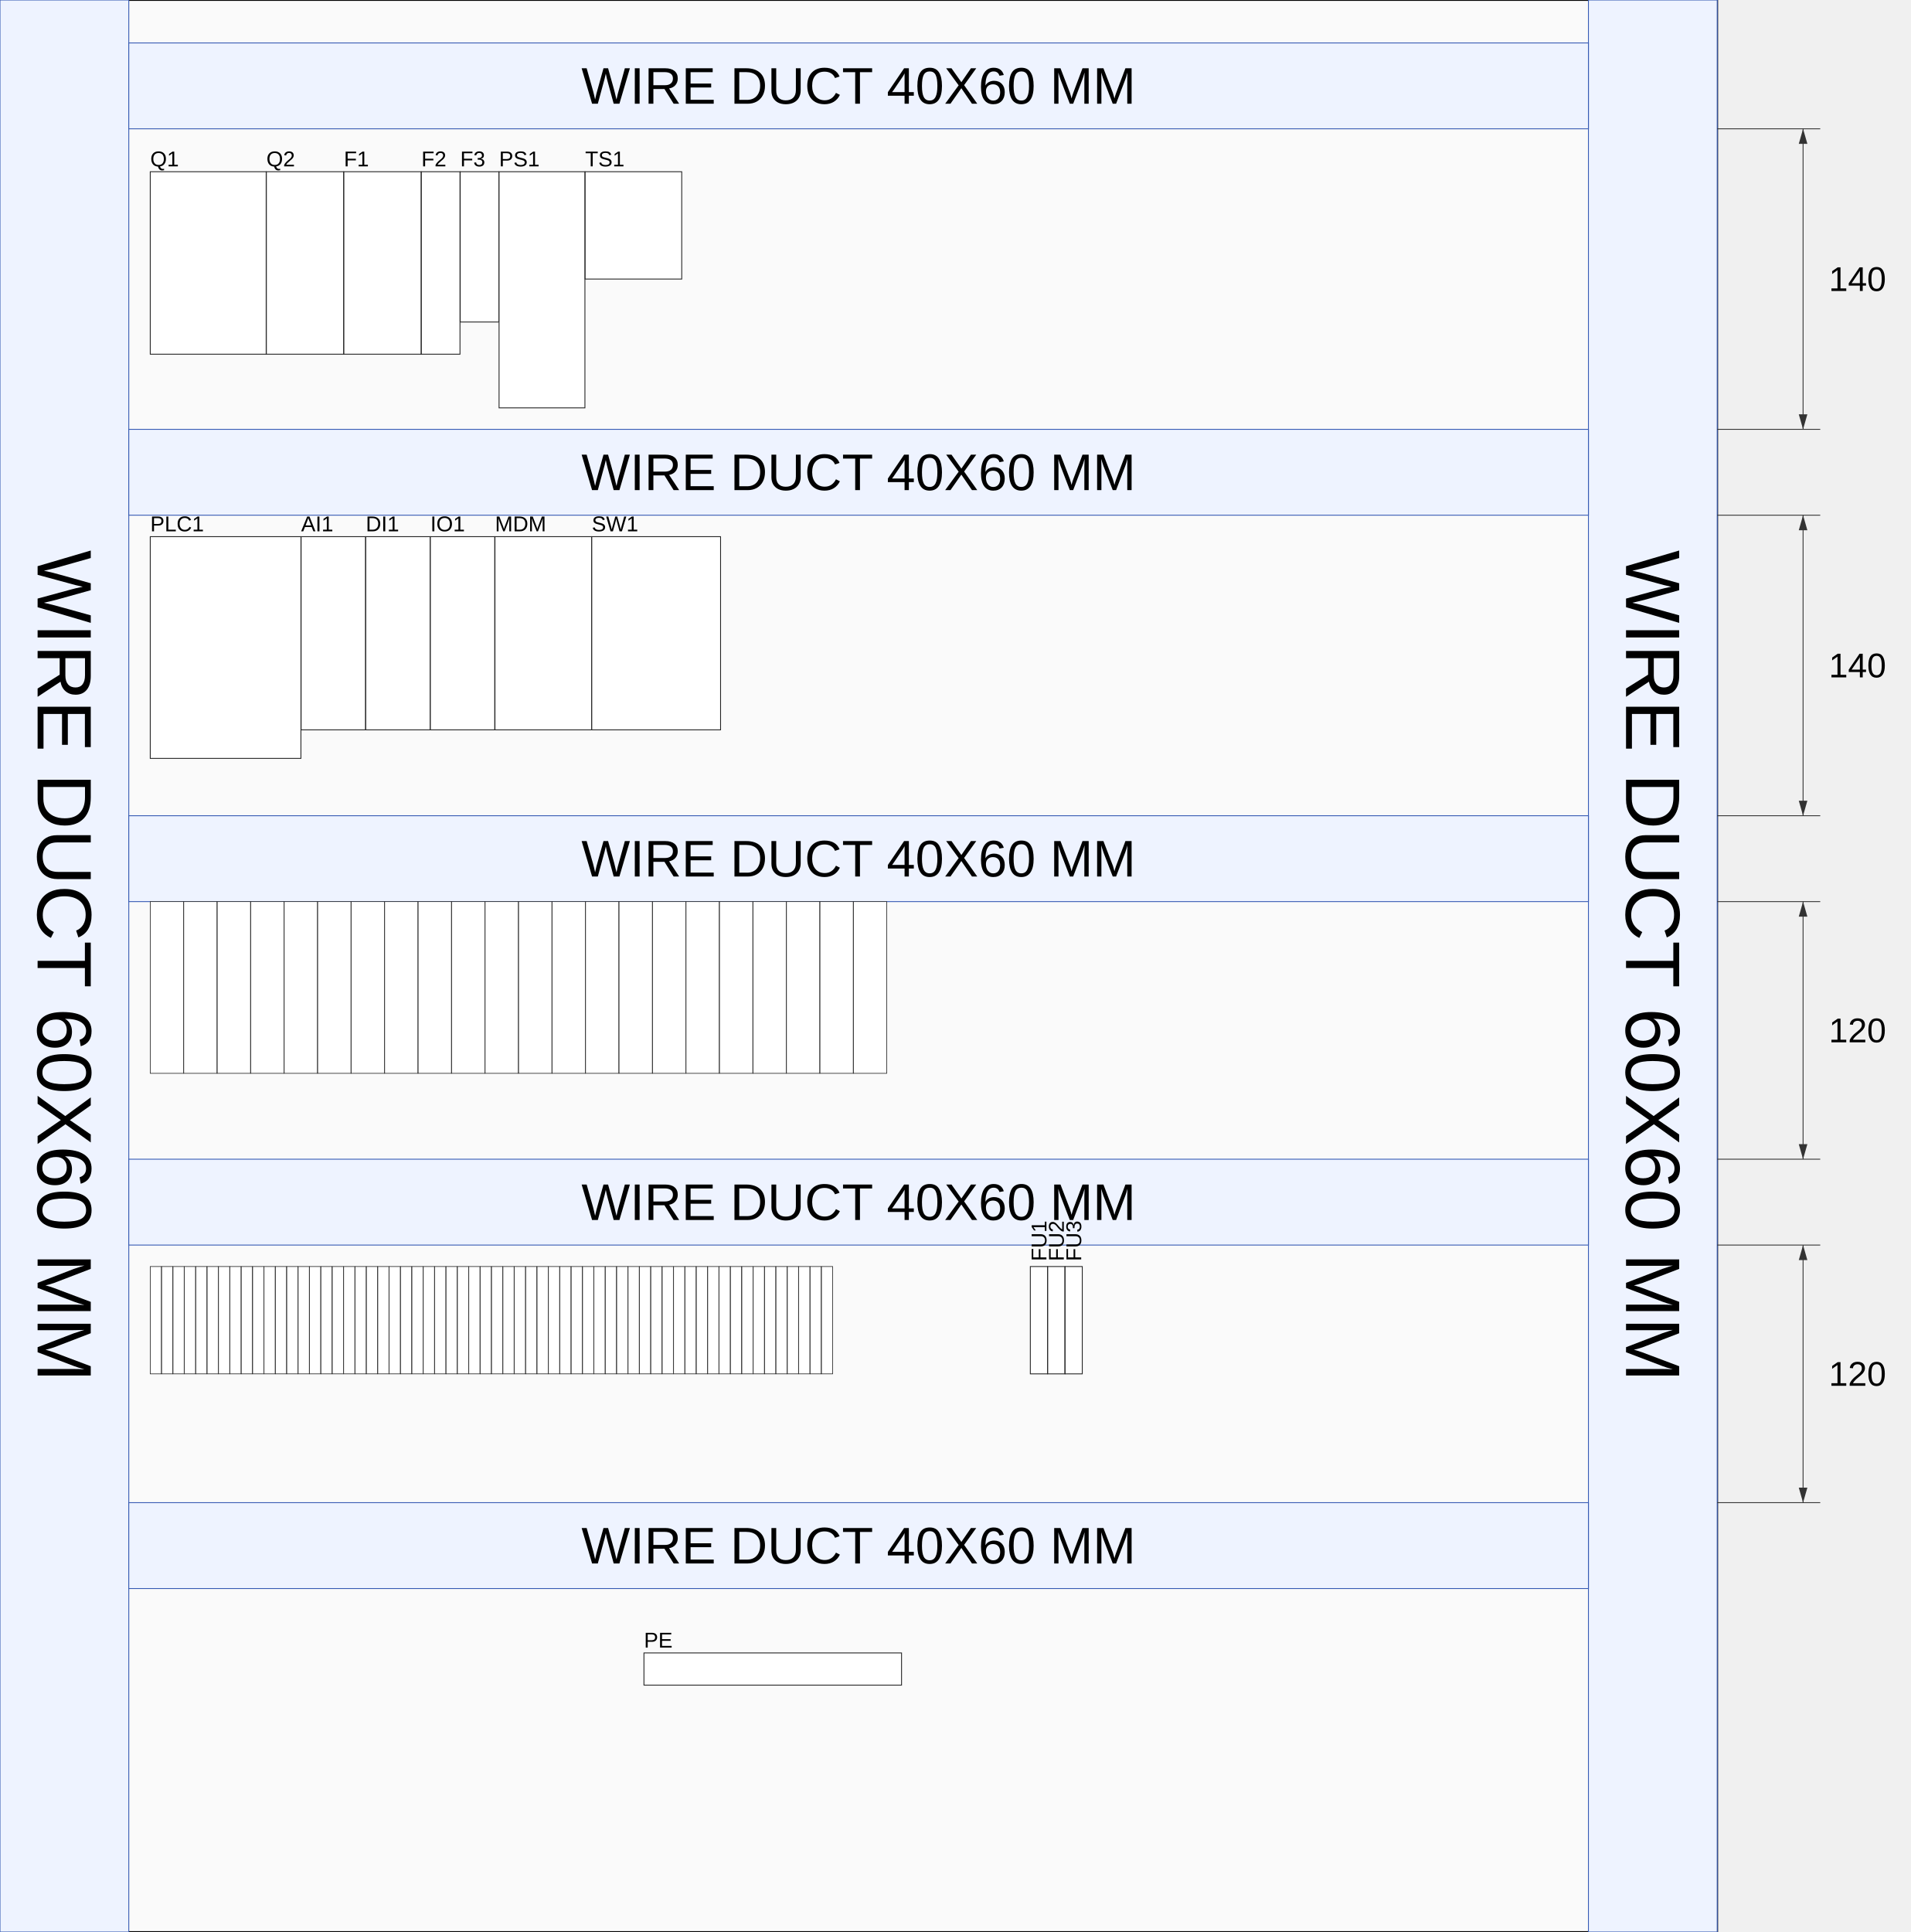
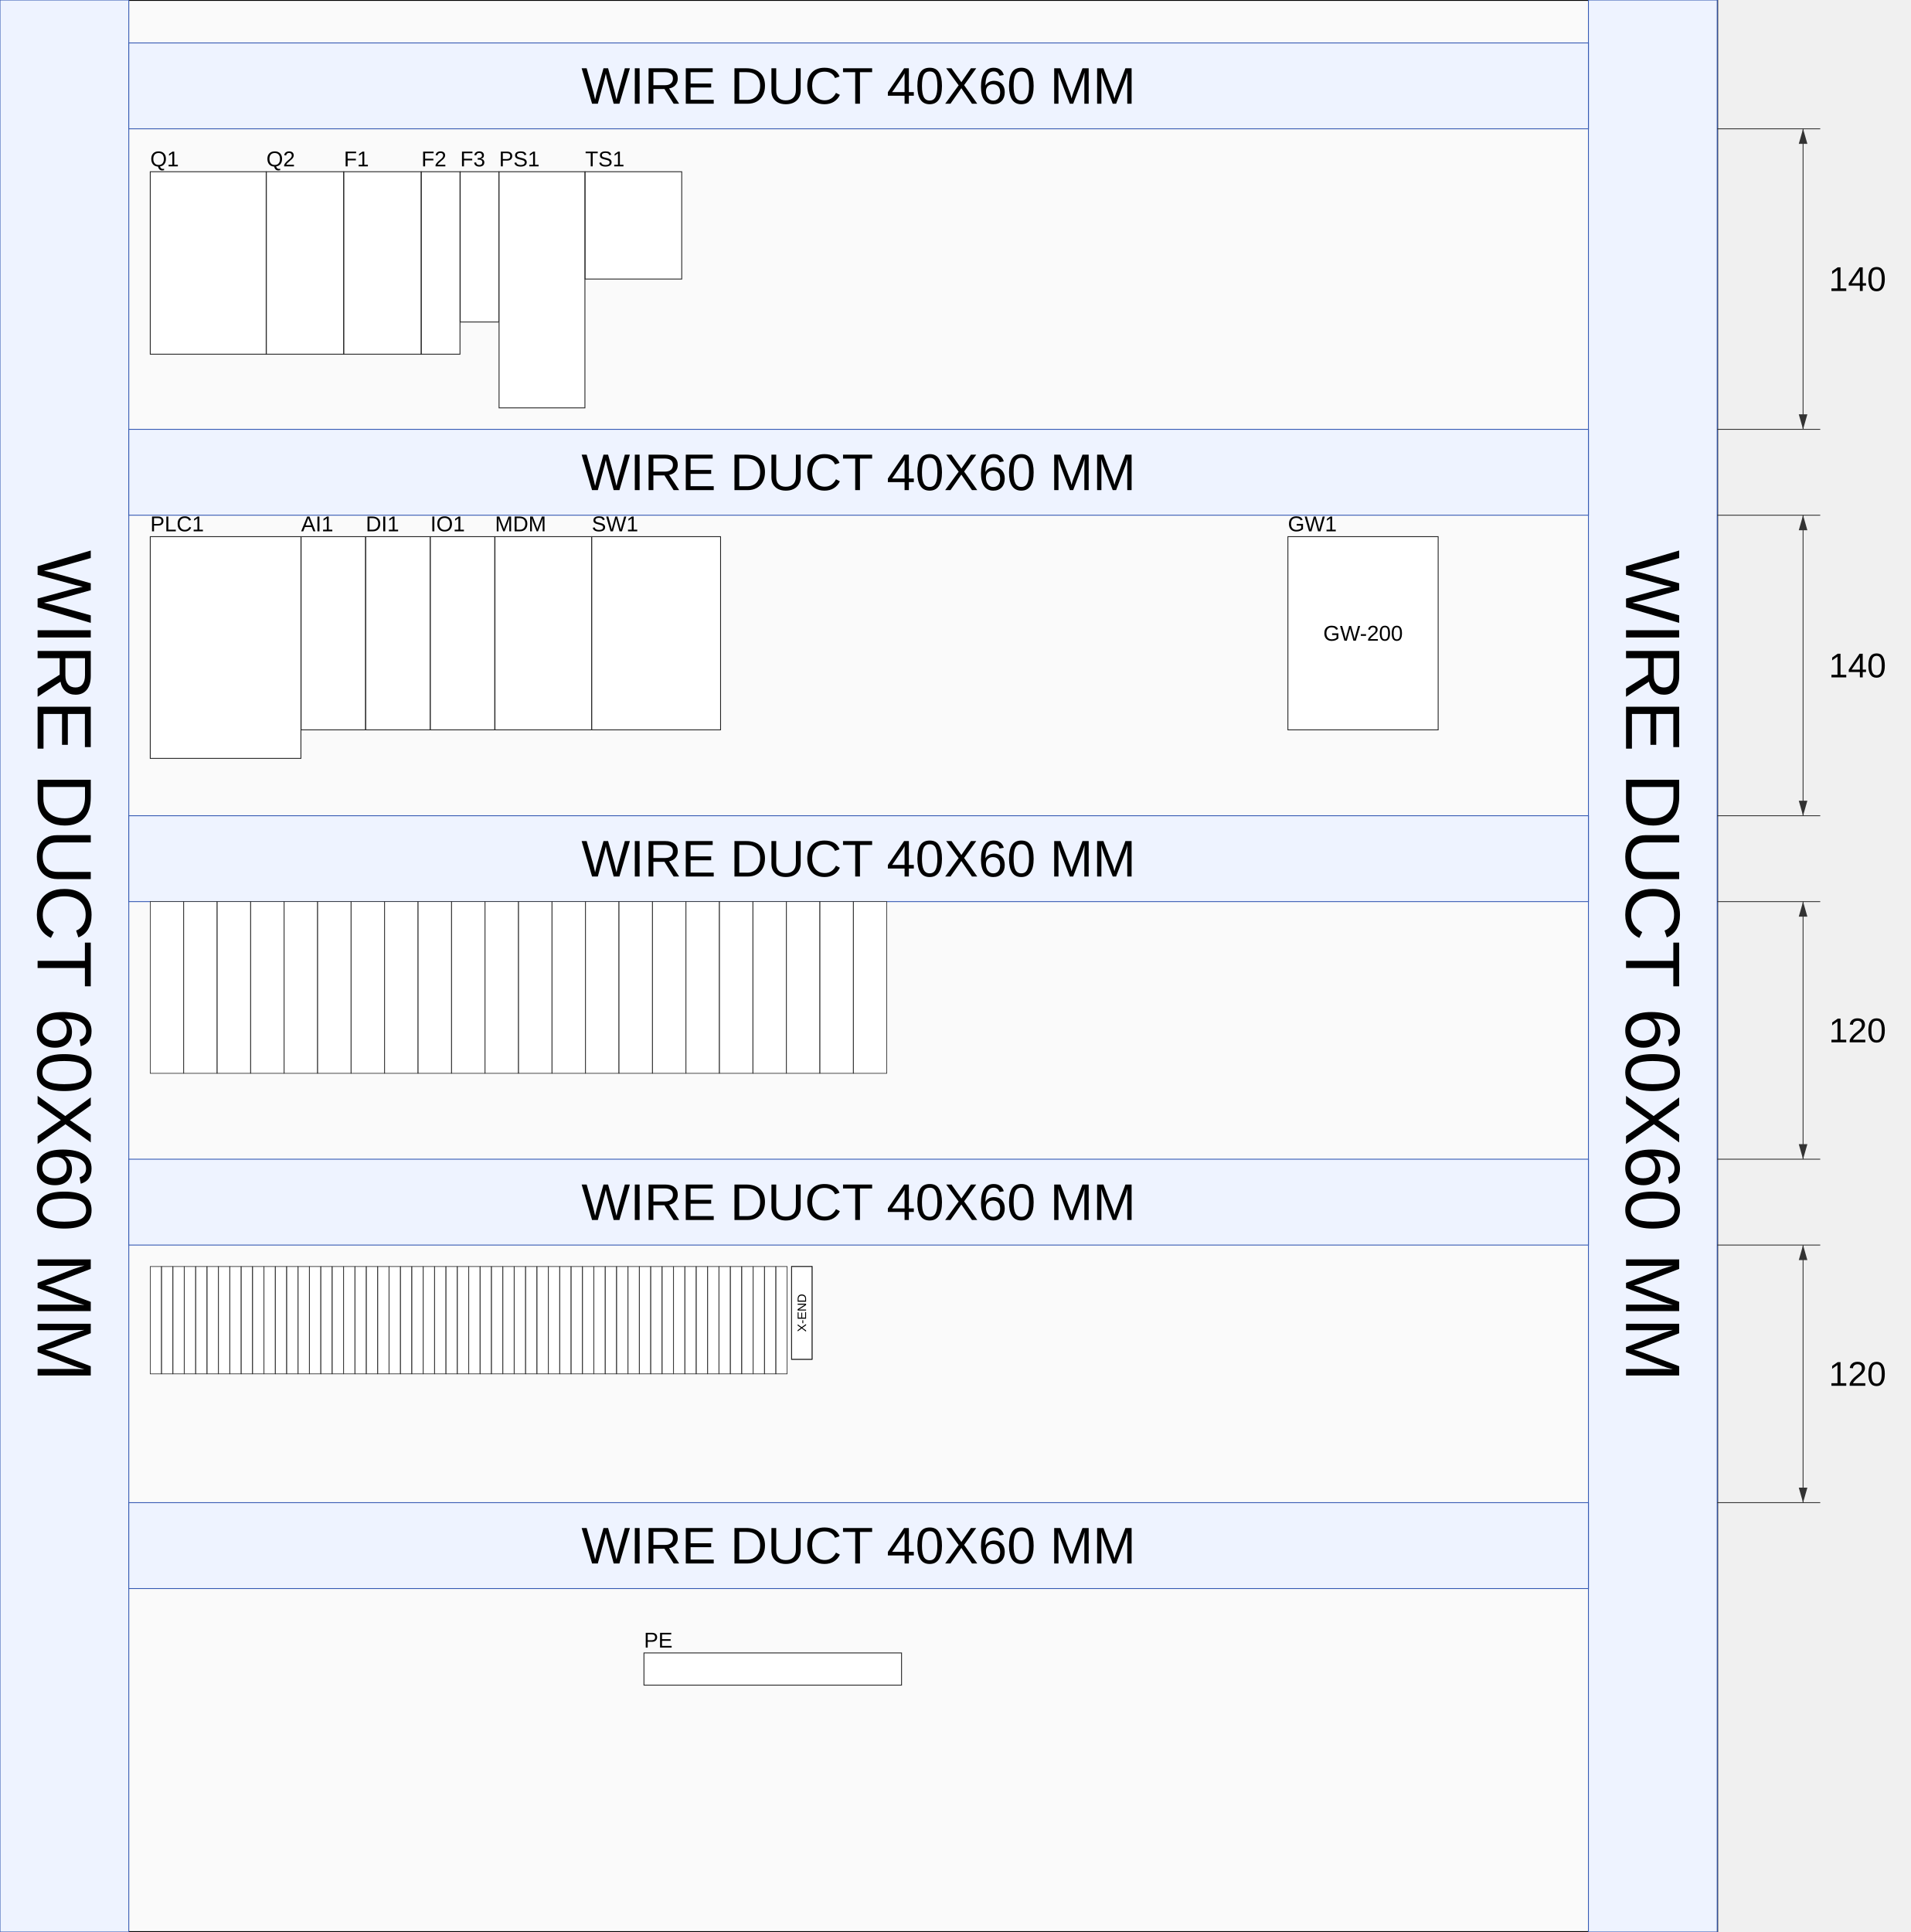
<svg xmlns="http://www.w3.org/2000/svg" width="890" height="900" viewBox="0 0 890 900" font-family="Arial, Helvetica, sans-serif">
  <rect x="0" y="0" width="800" height="900" fill="#fafafa" stroke="#000" stroke-width="0.8" data-layer="PLATE" />
  <g data-id="WW_L" data-layer="DUCT">
    <rect x="0" y="0" width="60" height="900" fill="#eef3ff" stroke="#3559b3" stroke-width="0.4" />
    <text x="30" y="450" font-size="36" text-anchor="middle" dominant-baseline="central" transform="rotate(90 30 450)">WIRE DUCT 60X60 MM</text>
  </g>
  <g data-id="WW_R" data-layer="DUCT">
    <rect x="740" y="0" width="60" height="900" fill="#eef3ff" stroke="#3559b3" stroke-width="0.4" />
    <text x="770" y="450" font-size="36" text-anchor="middle" dominant-baseline="central" transform="rotate(90 770 450)">WIRE DUCT 60X60 MM</text>
  </g>
  <g data-id="WW_top" data-layer="DUCT">
    <rect x="60" y="20" width="680" height="40" fill="#eef3ff" stroke="#3559b3" stroke-width="0.4" />
    <text x="400" y="40" font-size="24" text-anchor="middle" dominant-baseline="central">WIRE DUCT 40X60 MM</text>
  </g>
  <g data-id="WW_1" data-layer="DUCT">
    <rect x="60" y="200" width="680" height="40" fill="#eef3ff" stroke="#3559b3" stroke-width="0.4" />
    <text x="400" y="220" font-size="24" text-anchor="middle" dominant-baseline="central">WIRE DUCT 40X60 MM</text>
  </g>
  <g data-id="WW_2" data-layer="DUCT">
    <rect x="60" y="380" width="680" height="40" fill="#eef3ff" stroke="#3559b3" stroke-width="0.4" />
    <text x="400" y="400" font-size="24" text-anchor="middle" dominant-baseline="central">WIRE DUCT 40X60 MM</text>
  </g>
  <g data-id="WW_3" data-layer="DUCT">
    <rect x="60" y="540" width="680" height="40" fill="#eef3ff" stroke="#3559b3" stroke-width="0.4" />
    <text x="400" y="560" font-size="24" text-anchor="middle" dominant-baseline="central">WIRE DUCT 40X60 MM</text>
  </g>
  <g data-id="WW_4" data-layer="DUCT">
    <rect x="60" y="700" width="680" height="40" fill="#eef3ff" stroke="#3559b3" stroke-width="0.4" />
    <text x="400" y="720" font-size="24" text-anchor="middle" dominant-baseline="central">WIRE DUCT 40X60 MM</text>
  </g>
-   <g data-id="g_mq0qrkc1_14" data-layer="EQUIP">
+   <g data-id="g_mq19ni7n_15" data-layer="EQUIP">
    <rect x="70" y="420" width="15.5" height="80" fill="#fff" stroke="#222" stroke-width="0.3" />
    <rect x="85.6" y="420" width="15.5" height="80" fill="#fff" stroke="#222" stroke-width="0.3" />
    <rect x="101.2" y="420" width="15.5" height="80" fill="#fff" stroke="#222" stroke-width="0.3" />
    <rect x="116.8" y="420" width="15.5" height="80" fill="#fff" stroke="#222" stroke-width="0.3" />
    <rect x="132.4" y="420" width="15.5" height="80" fill="#fff" stroke="#222" stroke-width="0.3" />
    <rect x="148" y="420" width="15.5" height="80" fill="#fff" stroke="#222" stroke-width="0.3" />
    <rect x="163.6" y="420" width="15.5" height="80" fill="#fff" stroke="#222" stroke-width="0.3" />
    <rect x="179.2" y="420" width="15.5" height="80" fill="#fff" stroke="#222" stroke-width="0.3" />
    <rect x="194.8" y="420" width="15.5" height="80" fill="#fff" stroke="#222" stroke-width="0.3" />
    <rect x="210.4" y="420" width="15.5" height="80" fill="#fff" stroke="#222" stroke-width="0.3" />
    <rect x="226" y="420" width="15.5" height="80" fill="#fff" stroke="#222" stroke-width="0.3" />
    <rect x="241.6" y="420" width="15.5" height="80" fill="#fff" stroke="#222" stroke-width="0.3" />
    <rect x="257.2" y="420" width="15.5" height="80" fill="#fff" stroke="#222" stroke-width="0.3" />
    <rect x="272.8" y="420" width="15.5" height="80" fill="#fff" stroke="#222" stroke-width="0.3" />
    <rect x="288.4" y="420" width="15.5" height="80" fill="#fff" stroke="#222" stroke-width="0.3" />
    <rect x="304" y="420" width="15.5" height="80" fill="#fff" stroke="#222" stroke-width="0.3" />
    <rect x="319.6" y="420" width="15.5" height="80" fill="#fff" stroke="#222" stroke-width="0.3" />
    <rect x="335.2" y="420" width="15.5" height="80" fill="#fff" stroke="#222" stroke-width="0.3" />
    <rect x="350.8" y="420" width="15.5" height="80" fill="#fff" stroke="#222" stroke-width="0.3" />
    <rect x="366.4" y="420" width="15.5" height="80" fill="#fff" stroke="#222" stroke-width="0.3" />
    <rect x="382" y="420" width="15.5" height="80" fill="#fff" stroke="#222" stroke-width="0.3" />
    <rect x="397.6" y="420" width="15.5" height="80" fill="#fff" stroke="#222" stroke-width="0.3" />
  </g>
-   <g data-id="g_mq0qrkc1_15" data-layer="EQUIP">
+   <g data-id="g_mq19ni7n_16" data-layer="EQUIP">
    <rect x="70" y="590" width="5.2" height="50" fill="#fff" stroke="#222" stroke-width="0.3" />
    <rect x="75.3" y="590" width="5.2" height="50" fill="#fff" stroke="#222" stroke-width="0.3" />
    <rect x="80.6" y="590" width="5.2" height="50" fill="#fff" stroke="#222" stroke-width="0.3" />
    <rect x="85.9" y="590" width="5.2" height="50" fill="#fff" stroke="#222" stroke-width="0.3" />
    <rect x="91.2" y="590" width="5.2" height="50" fill="#fff" stroke="#222" stroke-width="0.3" />
    <rect x="96.5" y="590" width="5.2" height="50" fill="#fff" stroke="#222" stroke-width="0.3" />
    <rect x="101.8" y="590" width="5.2" height="50" fill="#fff" stroke="#222" stroke-width="0.3" />
    <rect x="107.1" y="590" width="5.2" height="50" fill="#fff" stroke="#222" stroke-width="0.3" />
    <rect x="112.4" y="590" width="5.2" height="50" fill="#fff" stroke="#222" stroke-width="0.3" />
    <rect x="117.7" y="590" width="5.2" height="50" fill="#fff" stroke="#222" stroke-width="0.3" />
    <rect x="123" y="590" width="5.2" height="50" fill="#fff" stroke="#222" stroke-width="0.3" />
    <rect x="128.3" y="590" width="5.2" height="50" fill="#fff" stroke="#222" stroke-width="0.3" />
    <rect x="133.6" y="590" width="5.2" height="50" fill="#fff" stroke="#222" stroke-width="0.3" />
    <rect x="138.9" y="590" width="5.2" height="50" fill="#fff" stroke="#222" stroke-width="0.3" />
    <rect x="144.2" y="590" width="5.2" height="50" fill="#fff" stroke="#222" stroke-width="0.3" />
    <rect x="149.5" y="590" width="5.2" height="50" fill="#fff" stroke="#222" stroke-width="0.3" />
    <rect x="154.8" y="590" width="5.2" height="50" fill="#fff" stroke="#222" stroke-width="0.3" />
    <rect x="160.1" y="590" width="5.2" height="50" fill="#fff" stroke="#222" stroke-width="0.3" />
    <rect x="165.4" y="590" width="5.2" height="50" fill="#fff" stroke="#222" stroke-width="0.3" />
    <rect x="170.7" y="590" width="5.2" height="50" fill="#fff" stroke="#222" stroke-width="0.3" />
    <rect x="176" y="590" width="5.2" height="50" fill="#fff" stroke="#222" stroke-width="0.3" />
    <rect x="181.3" y="590" width="5.2" height="50" fill="#fff" stroke="#222" stroke-width="0.3" />
    <rect x="186.6" y="590" width="5.2" height="50" fill="#fff" stroke="#222" stroke-width="0.3" />
    <rect x="191.9" y="590" width="5.2" height="50" fill="#fff" stroke="#222" stroke-width="0.3" />
    <rect x="197.2" y="590" width="5.2" height="50" fill="#fff" stroke="#222" stroke-width="0.3" />
    <rect x="202.5" y="590" width="5.2" height="50" fill="#fff" stroke="#222" stroke-width="0.3" />
    <rect x="207.8" y="590" width="5.2" height="50" fill="#fff" stroke="#222" stroke-width="0.3" />
    <rect x="213.1" y="590" width="5.2" height="50" fill="#fff" stroke="#222" stroke-width="0.3" />
    <rect x="218.4" y="590" width="5.2" height="50" fill="#fff" stroke="#222" stroke-width="0.3" />
    <rect x="223.7" y="590" width="5.2" height="50" fill="#fff" stroke="#222" stroke-width="0.3" />
    <rect x="229" y="590" width="5.2" height="50" fill="#fff" stroke="#222" stroke-width="0.3" />
    <rect x="234.3" y="590" width="5.2" height="50" fill="#fff" stroke="#222" stroke-width="0.3" />
    <rect x="239.6" y="590" width="5.2" height="50" fill="#fff" stroke="#222" stroke-width="0.3" />
    <rect x="244.9" y="590" width="5.2" height="50" fill="#fff" stroke="#222" stroke-width="0.3" />
    <rect x="250.2" y="590" width="5.2" height="50" fill="#fff" stroke="#222" stroke-width="0.3" />
    <rect x="255.5" y="590" width="5.2" height="50" fill="#fff" stroke="#222" stroke-width="0.3" />
    <rect x="260.8" y="590" width="5.2" height="50" fill="#fff" stroke="#222" stroke-width="0.3" />
    <rect x="266.1" y="590" width="5.2" height="50" fill="#fff" stroke="#222" stroke-width="0.3" />
    <rect x="271.4" y="590" width="5.2" height="50" fill="#fff" stroke="#222" stroke-width="0.3" />
    <rect x="276.7" y="590" width="5.2" height="50" fill="#fff" stroke="#222" stroke-width="0.3" />
    <rect x="282" y="590" width="5.2" height="50" fill="#fff" stroke="#222" stroke-width="0.3" />
    <rect x="287.3" y="590" width="5.2" height="50" fill="#fff" stroke="#222" stroke-width="0.3" />
    <rect x="292.6" y="590" width="5.2" height="50" fill="#fff" stroke="#222" stroke-width="0.3" />
    <rect x="297.9" y="590" width="5.2" height="50" fill="#fff" stroke="#222" stroke-width="0.3" />
    <rect x="303.2" y="590" width="5.2" height="50" fill="#fff" stroke="#222" stroke-width="0.3" />
    <rect x="308.5" y="590" width="5.2" height="50" fill="#fff" stroke="#222" stroke-width="0.3" />
    <rect x="313.8" y="590" width="5.2" height="50" fill="#fff" stroke="#222" stroke-width="0.3" />
    <rect x="319.1" y="590" width="5.2" height="50" fill="#fff" stroke="#222" stroke-width="0.3" />
    <rect x="324.4" y="590" width="5.2" height="50" fill="#fff" stroke="#222" stroke-width="0.3" />
    <rect x="329.7" y="590" width="5.2" height="50" fill="#fff" stroke="#222" stroke-width="0.3" />
    <rect x="335" y="590" width="5.2" height="50" fill="#fff" stroke="#222" stroke-width="0.3" />
    <rect x="340.3" y="590" width="5.2" height="50" fill="#fff" stroke="#222" stroke-width="0.3" />
    <rect x="345.6" y="590" width="5.2" height="50" fill="#fff" stroke="#222" stroke-width="0.3" />
    <rect x="350.9" y="590" width="5.2" height="50" fill="#fff" stroke="#222" stroke-width="0.3" />
    <rect x="356.2" y="590" width="5.2" height="50" fill="#fff" stroke="#222" stroke-width="0.3" />
    <rect x="361.5" y="590" width="5.2" height="50" fill="#fff" stroke="#222" stroke-width="0.3" />
-     <rect x="366.8" y="590" width="5.2" height="50" fill="#fff" stroke="#222" stroke-width="0.3" />
-     <rect x="372.1" y="590" width="5.2" height="50" fill="#fff" stroke="#222" stroke-width="0.3" />
-     <rect x="377.4" y="590" width="5.2" height="50" fill="#fff" stroke="#222" stroke-width="0.3" />
-     <rect x="382.7" y="590" width="5.2" height="50" fill="#fff" stroke="#222" stroke-width="0.3" />
-   </g>
-   <g data-id="e_mq0qrkc0_1" data-layer="EQUIP">
+   </g>
+   <g data-id="e_mq19ni7m_1" data-layer="EQUIP">
    <rect x="70" y="80" width="54" height="85" fill="#fff" stroke="#222" stroke-width="0.4" />
    <text x="70" y="77.5" font-size="10" text-anchor="start">Q1</text>
  </g>
-   <g data-id="e_mq0qrkc0_2" data-layer="EQUIP">
+   <g data-id="e_mq19ni7n_2" data-layer="EQUIP">
    <rect x="124.1" y="80" width="36" height="85" fill="#fff" stroke="#222" stroke-width="0.4" />
    <text x="124.1" y="77.5" font-size="10" text-anchor="start">Q2</text>
  </g>
-   <g data-id="e_mq0qrkc0_3" data-layer="EQUIP">
+   <g data-id="e_mq19ni7n_3" data-layer="EQUIP">
    <rect x="160.2" y="80" width="36" height="85" fill="#fff" stroke="#222" stroke-width="0.4" />
    <text x="160.2" y="77.5" font-size="10" text-anchor="start">F1</text>
  </g>
-   <g data-id="e_mq0qrkc0_4" data-layer="EQUIP">
+   <g data-id="e_mq19ni7n_4" data-layer="EQUIP">
    <rect x="196.3" y="80" width="18" height="85" fill="#fff" stroke="#222" stroke-width="0.4" />
    <text x="196.3" y="77.5" font-size="10" text-anchor="start">F2</text>
  </g>
-   <g data-id="e_mq0qrkc0_5" data-layer="EQUIP">
+   <g data-id="e_mq19ni7n_5" data-layer="EQUIP">
    <rect x="214.4" y="80" width="18" height="70" fill="#fff" stroke="#222" stroke-width="0.4" />
    <text x="214.4" y="77.5" font-size="10" text-anchor="start">F3</text>
  </g>
-   <g data-id="e_mq0qrkc0_6" data-layer="EQUIP">
+   <g data-id="e_mq19ni7n_6" data-layer="EQUIP">
    <rect x="232.5" y="80" width="40" height="110" fill="#fff" stroke="#222" stroke-width="0.4" />
    <text x="232.5" y="77.5" font-size="10" text-anchor="start">PS1</text>
  </g>
-   <g data-id="e_mq0qrkc0_7" data-layer="EQUIP">
+   <g data-id="e_mq19ni7n_7" data-layer="EQUIP">
    <rect x="272.6" y="80" width="45" height="50" fill="#fff" stroke="#222" stroke-width="0.4" />
    <text x="272.6" y="77.5" font-size="10" text-anchor="start">TS1</text>
  </g>
-   <g data-id="e_mq0qrkc0_8" data-layer="EQUIP">
+   <g data-id="e_mq19ni7n_8" data-layer="EQUIP">
    <rect x="70" y="250" width="70.19" height="103.29" fill="#fff" stroke="#222" stroke-width="0.4" />
    <text x="70" y="247.5" font-size="10" text-anchor="start">PLC1</text>
  </g>
-   <g data-id="e_mq0qrkc0_9" data-layer="EQUIP">
+   <g data-id="e_mq19ni7n_9" data-layer="EQUIP">
    <rect x="140.29" y="250" width="30" height="90" fill="#fff" stroke="#222" stroke-width="0.4" />
    <text x="140.29" y="247.5" font-size="10" text-anchor="start">AI1</text>
  </g>
-   <g data-id="e_mq0qrkc0_10" data-layer="EQUIP">
+   <g data-id="e_mq19ni7n_10" data-layer="EQUIP">
    <rect x="170.39" y="250" width="30" height="90" fill="#fff" stroke="#222" stroke-width="0.4" />
    <text x="170.39" y="247.5" font-size="10" text-anchor="start">DI1</text>
  </g>
-   <g data-id="e_mq0qrkc1_11" data-layer="EQUIP">
+   <g data-id="e_mq19ni7n_11" data-layer="EQUIP">
    <rect x="200.49" y="250" width="30" height="90" fill="#fff" stroke="#222" stroke-width="0.4" />
    <text x="200.49" y="247.5" font-size="10" text-anchor="start">IO1</text>
  </g>
-   <g data-id="e_mq0qrkc1_12" data-layer="EQUIP">
+   <g data-id="e_mq19ni7n_12" data-layer="EQUIP">
    <rect x="230.59" y="250" width="45" height="90" fill="#fff" stroke="#222" stroke-width="0.4" />
    <text x="230.59" y="247.5" font-size="10" text-anchor="start">MDM</text>
  </g>
-   <g data-id="e_mq0qrkc1_13" data-layer="EQUIP">
+   <g data-id="e_mq19ni7n_13" data-layer="EQUIP">
    <rect x="275.69" y="250" width="60" height="90" fill="#fff" stroke="#222" stroke-width="0.4" />
    <text x="275.69" y="247.5" font-size="10" text-anchor="start">SW1</text>
  </g>
-   <g data-id="e_mq0qrkc1_16" data-layer="EQUIP">
-     <rect x="480" y="590" width="8" height="50" fill="#fff" stroke="#222" stroke-width="0.4" />
-     <text x="487.5" y="587.5" font-size="10" text-anchor="start" transform="rotate(-90 487.5 587.5)">FU1</text>
-   </g>
-   <g data-id="e_mq0qrkc1_17" data-layer="EQUIP">
-     <rect x="488.1" y="590" width="8" height="50" fill="#fff" stroke="#222" stroke-width="0.4" />
-     <text x="495.6" y="587.5" font-size="10" text-anchor="start" transform="rotate(-90 495.6 587.5)">FU2</text>
-   </g>
-   <g data-id="e_mq0qrkc1_18" data-layer="EQUIP">
-     <rect x="496.2" y="590" width="8" height="50" fill="#fff" stroke="#222" stroke-width="0.4" />
-     <text x="503.7" y="587.5" font-size="10" text-anchor="start" transform="rotate(-90 503.7 587.5)">FU3</text>
-   </g>
-   <g data-id="e_mq0qrkc1_19" data-layer="EQUIP">
+   <g data-id="e_mq19ni7n_14" data-layer="EQUIP">
+     <rect x="600" y="250" width="70" height="90" fill="#fff" stroke="#222" stroke-width="0.4" />
+     <text x="600" y="247.5" font-size="10" text-anchor="start">GW1</text>
+     <text x="635" y="295" font-size="10" text-anchor="middle" dominant-baseline="central">GW-200</text>
+   </g>
+   <g data-id="e_mq19ni7n_17" data-layer="EQUIP">
+     <rect x="368.8" y="590" width="9.5" height="43.2" fill="#fff" stroke="#222" stroke-width="0.4" />
+   </g>
+   <g data-id="e_mq19ni7n_18" data-layer="EQUIP">
+     <rect x="368.8" y="590" width="9.5" height="43.2" fill="#fff" stroke="#222" stroke-width="0.4" />
+     <text x="373.55" y="611.6" font-size="5.7" text-anchor="middle" dominant-baseline="central" transform="rotate(-90 373.55 611.6)">X-END</text>
+   </g>
+   <g data-id="e_mq19ni7n_19" data-layer="EQUIP">
    <rect x="300" y="770" width="120" height="15" fill="#fff" stroke="#222" stroke-width="0.4" />
    <text x="300" y="767.5" font-size="10" text-anchor="start">PE</text>
  </g>
  <g data-layer="TEXT">
    <line x1="800" y1="60" x2="848" y2="60" stroke="#333" stroke-width="0.4" />
    <line x1="800" y1="200" x2="848" y2="200" stroke="#333" stroke-width="0.4" />
    <line x1="840" y1="60" x2="840" y2="200" stroke="#333" stroke-width="0.4" />
    <path d="M840 60 L838 67 L842 67 Z" fill="#333" />
    <path d="M840 200 L838 193 L842 193 Z" fill="#333" />
    <text x="852" y="130" font-size="16" dominant-baseline="central">140</text>
  </g>
  <g data-layer="TEXT">
    <line x1="800" y1="240" x2="848" y2="240" stroke="#333" stroke-width="0.4" />
    <line x1="800" y1="380" x2="848" y2="380" stroke="#333" stroke-width="0.4" />
    <line x1="840" y1="240" x2="840" y2="380" stroke="#333" stroke-width="0.4" />
    <path d="M840 240 L838 247 L842 247 Z" fill="#333" />
    <path d="M840 380 L838 373 L842 373 Z" fill="#333" />
    <text x="852" y="310" font-size="16" dominant-baseline="central">140</text>
  </g>
  <g data-layer="TEXT">
    <line x1="800" y1="420" x2="848" y2="420" stroke="#333" stroke-width="0.4" />
    <line x1="800" y1="540" x2="848" y2="540" stroke="#333" stroke-width="0.4" />
    <line x1="840" y1="420" x2="840" y2="540" stroke="#333" stroke-width="0.4" />
    <path d="M840 420 L838 427 L842 427 Z" fill="#333" />
    <path d="M840 540 L838 533 L842 533 Z" fill="#333" />
    <text x="852" y="480" font-size="16" dominant-baseline="central">120</text>
  </g>
  <g data-layer="TEXT">
    <line x1="800" y1="580" x2="848" y2="580" stroke="#333" stroke-width="0.4" />
    <line x1="800" y1="700" x2="848" y2="700" stroke="#333" stroke-width="0.4" />
    <line x1="840" y1="580" x2="840" y2="700" stroke="#333" stroke-width="0.4" />
    <path d="M840 580 L838 587 L842 587 Z" fill="#333" />
    <path d="M840 700 L838 693 L842 693 Z" fill="#333" />
    <text x="852" y="640" font-size="16" dominant-baseline="central">120</text>
  </g>
</svg>
